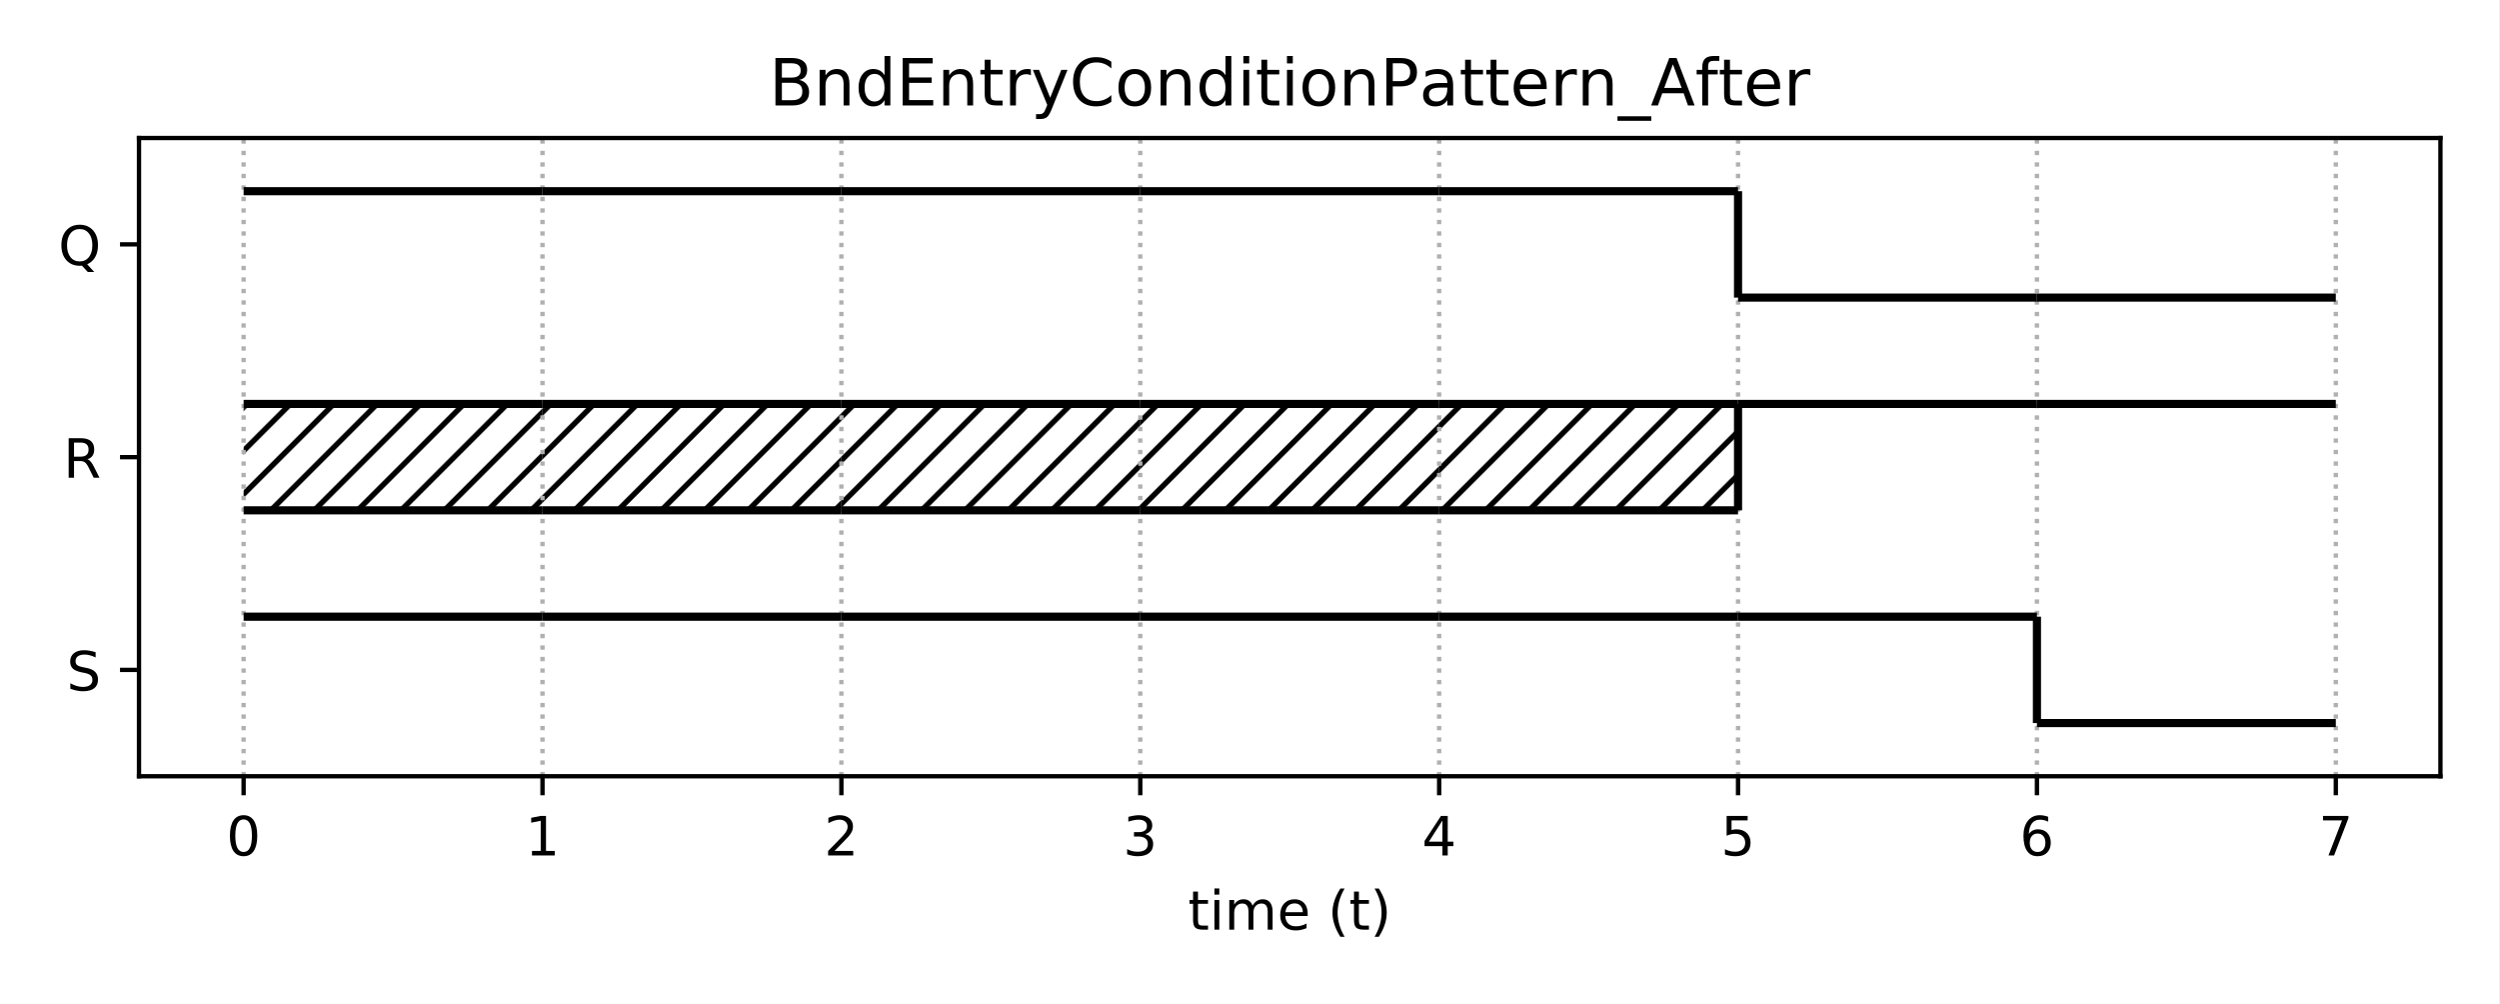
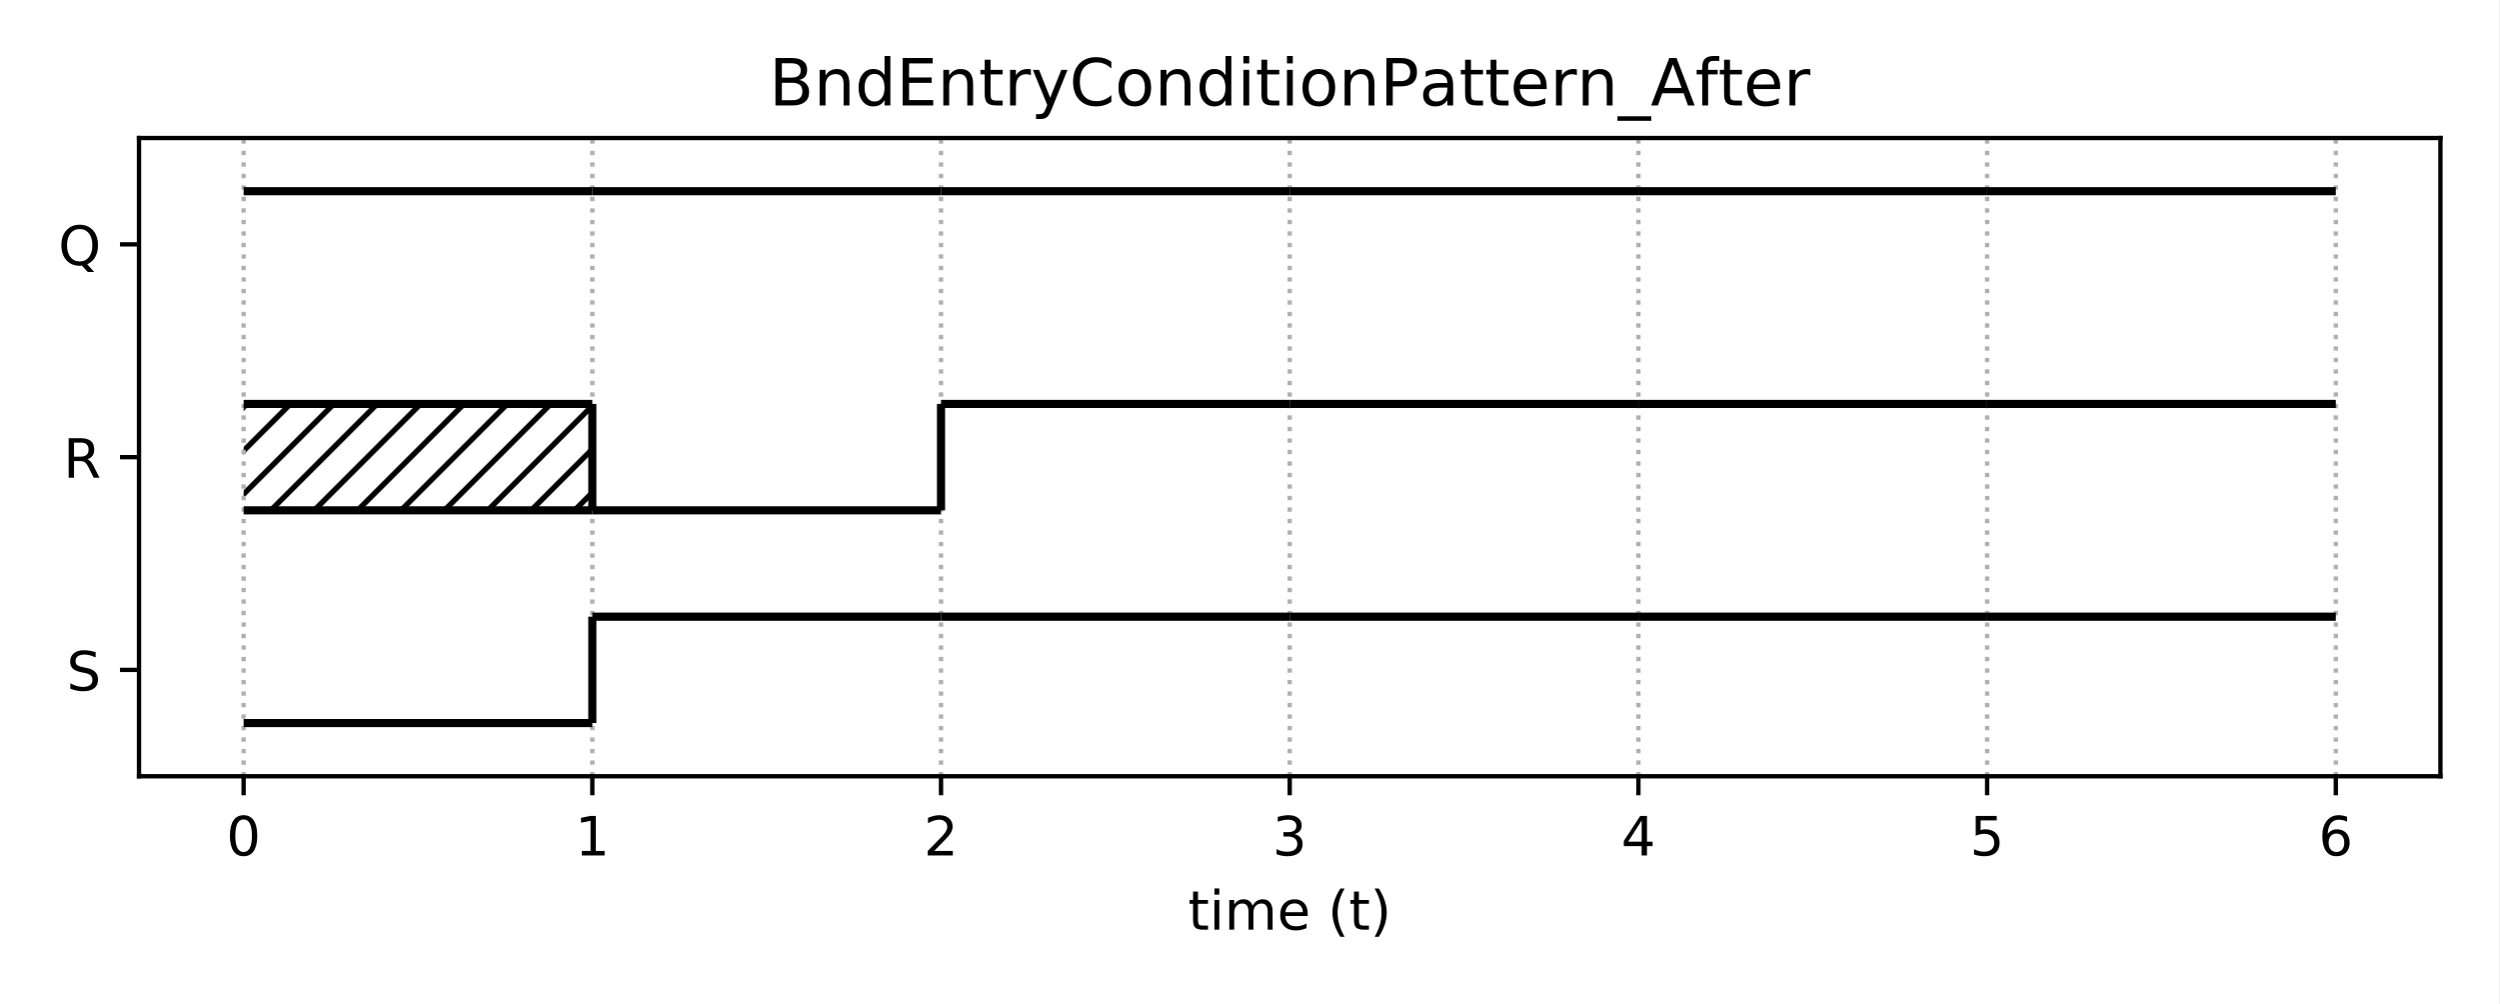
<svg xmlns="http://www.w3.org/2000/svg" xmlns:xlink="http://www.w3.org/1999/xlink" height="185.04pt" version="1.1" viewBox="0 0 460.8 185.04" width="460.8pt">
  <defs>
    <style type="text/css">
*{stroke-linecap:butt;stroke-linejoin:round;}
  </style>
  </defs>
  <g id="figure_1">
    <g id="patch_1">
      <path d="M 0 185.04  L 460.8 185.04  L 460.8 0  L 0 0  z " style="fill:#ffffff;" />
    </g>
    <g id="axes_1">
      <g id="patch_2">
        <path d="M 25.63 143.08  L 450 143.08  L 450 25.44  L 25.63 25.44  z " style="fill:#ffffff;" />
      </g>
      <g id="patch_3">
-         <path clip-path="url(#p8d4b587c6f)" d="M 44.92 94.063  L 100.033 94.063  L 100.033 74.457  L 44.92 74.457  z " style="fill:url(#hdbc1fb51c0);" />
-       </g>
-       <g id="patch_4">
-         <path clip-path="url(#p8d4b587c6f)" d="M 100.033 94.063  L 155.146 94.063  L 155.146 74.457  L 100.033 74.457  z " style="fill:url(#hdbc1fb51c0);" />
-       </g>
-       <g id="patch_5">
-         <path clip-path="url(#p8d4b587c6f)" d="M 155.146 94.063  L 210.259 94.063  L 210.259 74.457  L 155.146 74.457  z " style="fill:url(#hdbc1fb51c0);" />
-       </g>
-       <g id="patch_6">
-         <path clip-path="url(#p8d4b587c6f)" d="M 210.259 94.063  L 265.371 94.063  L 265.371 74.457  L 210.259 74.457  z " style="fill:url(#hdbc1fb51c0);" />
-       </g>
-       <g id="patch_7">
-         <path clip-path="url(#p8d4b587c6f)" d="M 265.371 94.063  L 320.484 94.063  L 320.484 74.457  L 265.371 74.457  z " style="fill:url(#hdbc1fb51c0);" />
+         <path clip-path="url(#p307d12cfac)" d="M 44.92 94.063  L 109.218 94.063  L 109.218 74.457  L 44.92 74.457  z " style="fill:url(#h319f6e6b4f);" />
      </g>
      <g id="matplotlib.axis_1">
        <g id="xtick_1">
          <g id="line2d_1">
-             <path clip-path="url(#p8d4b587c6f)" d="M 44.92 143.08  L 44.92 25.44  " style="fill:none;stroke:#b0b0b0;stroke-dasharray:0.8,1.32;stroke-dashoffset:0;stroke-width:0.8;" />
+             <path clip-path="url(#p307d12cfac)" d="M 44.92 143.08  L 44.92 25.44  " style="fill:none;stroke:#b0b0b0;stroke-dasharray:0.8,1.32;stroke-dashoffset:0;stroke-width:0.8;" />
          </g>
          <g id="line2d_2">
            <defs>
-               <path d="M 0 0  L 0 3.5  " id="mafd24cf2f3" style="stroke:#000000;stroke-width:0.8;" />
-             </defs>
-             <g>
-               <use style="stroke:#000000;stroke-width:0.8;" x="44.92" xlink:href="#mafd24cf2f3" y="143.08" />
+               <path d="M 0 0  L 0 3.5  " id="m34abd91638" style="stroke:#000000;stroke-width:0.8;" />
+             </defs>
+             <g>
+               <use style="stroke:#000000;stroke-width:0.8;" x="44.92" xlink:href="#m34abd91638" y="143.08" />
            </g>
          </g>
          <g id="text_1">
            <defs>
              <path d="M 31.781 66.406  Q 24.172 66.406 20.328 58.906  Q 16.5 51.422 16.5 36.375  Q 16.5 21.391 20.328 13.891  Q 24.172 6.391 31.781 6.391  Q 39.453 6.391 43.281 13.891  Q 47.125 21.391 47.125 36.375  Q 47.125 51.422 43.281 58.906  Q 39.453 66.406 31.781 66.406  z M 31.781 74.219  Q 44.047 74.219 50.516 64.516  Q 56.984 54.828 56.984 36.375  Q 56.984 17.969 50.516 8.266  Q 44.047 -1.422 31.781 -1.422  Q 19.531 -1.422 13.062 8.266  Q 6.594 17.969 6.594 36.375  Q 6.594 54.828 13.062 64.516  Q 19.531 74.219 31.781 74.219  z " id="DejaVuSans-48" />
            </defs>
            <g transform="translate(41.7383 157.6784)scale(0.1 -0.1)">
              <use xlink:href="#DejaVuSans-48" />
            </g>
          </g>
        </g>
        <g id="xtick_2">
          <g id="line2d_3">
-             <path clip-path="url(#p8d4b587c6f)" d="M 100.033 143.08  L 100.033 25.44  " style="fill:none;stroke:#b0b0b0;stroke-dasharray:0.8,1.32;stroke-dashoffset:0;stroke-width:0.8;" />
+             <path clip-path="url(#p307d12cfac)" d="M 109.218 143.08  L 109.218 25.44  " style="fill:none;stroke:#b0b0b0;stroke-dasharray:0.8,1.32;stroke-dashoffset:0;stroke-width:0.8;" />
          </g>
          <g id="line2d_4">
            <g>
-               <use style="stroke:#000000;stroke-width:0.8;" x="100.033" xlink:href="#mafd24cf2f3" y="143.08" />
+               <use style="stroke:#000000;stroke-width:0.8;" x="109.218" xlink:href="#m34abd91638" y="143.08" />
            </g>
          </g>
          <g id="text_2">
            <defs>
              <path d="M 12.406 8.297  L 28.516 8.297  L 28.516 63.922  L 10.984 60.406  L 10.984 69.391  L 28.422 72.906  L 38.281 72.906  L 38.281 8.297  L 54.391 8.297  L 54.391 0  L 12.406 0  z " id="DejaVuSans-49" />
            </defs>
-             <g transform="translate(96.85128 157.6784)scale(0.1 -0.1)">
+             <g transform="translate(106.0368 157.6784)scale(0.1 -0.1)">
              <use xlink:href="#DejaVuSans-49" />
            </g>
          </g>
        </g>
        <g id="xtick_3">
          <g id="line2d_5">
-             <path clip-path="url(#p8d4b587c6f)" d="M 155.146 143.08  L 155.146 25.44  " style="fill:none;stroke:#b0b0b0;stroke-dasharray:0.8,1.32;stroke-dashoffset:0;stroke-width:0.8;" />
+             <path clip-path="url(#p307d12cfac)" d="M 173.517 143.08  L 173.517 25.44  " style="fill:none;stroke:#b0b0b0;stroke-dasharray:0.8,1.32;stroke-dashoffset:0;stroke-width:0.8;" />
          </g>
          <g id="line2d_6">
            <g>
-               <use style="stroke:#000000;stroke-width:0.8;" x="155.146" xlink:href="#mafd24cf2f3" y="143.08" />
+               <use style="stroke:#000000;stroke-width:0.8;" x="173.517" xlink:href="#m34abd91638" y="143.08" />
            </g>
          </g>
          <g id="text_3">
            <defs>
              <path d="M 19.188 8.297  L 53.609 8.297  L 53.609 0  L 7.328 0  L 7.328 8.297  Q 12.938 14.109 22.625 23.891  Q 32.328 33.688 34.812 36.531  Q 39.547 41.844 41.422 45.531  Q 43.312 49.219 43.312 52.781  Q 43.312 58.594 39.234 62.25  Q 35.156 65.922 28.609 65.922  Q 23.969 65.922 18.812 64.312  Q 13.672 62.703 7.812 59.422  L 7.812 69.391  Q 13.766 71.781 18.938 73  Q 24.125 74.219 28.422 74.219  Q 39.75 74.219 46.484 68.547  Q 53.219 62.891 53.219 53.422  Q 53.219 48.922 51.531 44.891  Q 49.859 40.875 45.406 35.406  Q 44.188 33.984 37.641 27.219  Q 31.109 20.453 19.188 8.297  z " id="DejaVuSans-50" />
            </defs>
-             <g transform="translate(151.9643 157.6784)scale(0.1 -0.1)">
+             <g transform="translate(170.3353 157.6784)scale(0.1 -0.1)">
              <use xlink:href="#DejaVuSans-50" />
            </g>
          </g>
        </g>
        <g id="xtick_4">
          <g id="line2d_7">
-             <path clip-path="url(#p8d4b587c6f)" d="M 210.259 143.08  L 210.259 25.44  " style="fill:none;stroke:#b0b0b0;stroke-dasharray:0.8,1.32;stroke-dashoffset:0;stroke-width:0.8;" />
+             <path clip-path="url(#p307d12cfac)" d="M 237.815 143.08  L 237.815 25.44  " style="fill:none;stroke:#b0b0b0;stroke-dasharray:0.8,1.32;stroke-dashoffset:0;stroke-width:0.8;" />
          </g>
          <g id="line2d_8">
            <g>
-               <use style="stroke:#000000;stroke-width:0.8;" x="210.259" xlink:href="#mafd24cf2f3" y="143.08" />
+               <use style="stroke:#000000;stroke-width:0.8;" x="237.815" xlink:href="#m34abd91638" y="143.08" />
            </g>
          </g>
          <g id="text_4">
            <defs>
              <path d="M 40.578 39.312  Q 47.656 37.797 51.625 33  Q 55.609 28.219 55.609 21.188  Q 55.609 10.406 48.188 4.484  Q 40.766 -1.422 27.094 -1.422  Q 22.516 -1.422 17.656 -0.516  Q 12.797 0.391 7.625 2.203  L 7.625 11.719  Q 11.719 9.328 16.594 8.109  Q 21.484 6.891 26.812 6.891  Q 36.078 6.891 40.938 10.547  Q 45.797 14.203 45.797 21.188  Q 45.797 27.641 41.281 31.266  Q 36.766 34.906 28.719 34.906  L 20.219 34.906  L 20.219 43.016  L 29.109 43.016  Q 36.375 43.016 40.234 45.922  Q 44.094 48.828 44.094 54.297  Q 44.094 59.906 40.109 62.906  Q 36.141 65.922 28.719 65.922  Q 24.656 65.922 20.016 65.031  Q 15.375 64.156 9.812 62.312  L 9.812 71.094  Q 15.438 72.656 20.344 73.438  Q 25.25 74.219 29.594 74.219  Q 40.828 74.219 47.359 69.109  Q 53.906 64.016 53.906 55.328  Q 53.906 49.266 50.438 45.094  Q 46.969 40.922 40.578 39.312  z " id="DejaVuSans-51" />
            </defs>
-             <g transform="translate(207.0773 157.6784)scale(0.1 -0.1)">
+             <g transform="translate(234.6337 157.6784)scale(0.1 -0.1)">
              <use xlink:href="#DejaVuSans-51" />
            </g>
          </g>
        </g>
        <g id="xtick_5">
          <g id="line2d_9">
-             <path clip-path="url(#p8d4b587c6f)" d="M 265.371 143.08  L 265.371 25.44  " style="fill:none;stroke:#b0b0b0;stroke-dasharray:0.8,1.32;stroke-dashoffset:0;stroke-width:0.8;" />
+             <path clip-path="url(#p307d12cfac)" d="M 302.113 143.08  L 302.113 25.44  " style="fill:none;stroke:#b0b0b0;stroke-dasharray:0.8,1.32;stroke-dashoffset:0;stroke-width:0.8;" />
          </g>
          <g id="line2d_10">
            <g>
-               <use style="stroke:#000000;stroke-width:0.8;" x="265.371" xlink:href="#mafd24cf2f3" y="143.08" />
+               <use style="stroke:#000000;stroke-width:0.8;" x="302.113" xlink:href="#m34abd91638" y="143.08" />
            </g>
          </g>
          <g id="text_5">
            <defs>
              <path d="M 37.797 64.312  L 12.891 25.391  L 37.797 25.391  z M 35.203 72.906  L 47.609 72.906  L 47.609 25.391  L 58.016 25.391  L 58.016 17.188  L 47.609 17.188  L 47.609 0  L 37.797 0  L 37.797 17.188  L 4.891 17.188  L 4.891 26.703  z " id="DejaVuSans-52" />
            </defs>
-             <g transform="translate(262.1902 157.6784)scale(0.1 -0.1)">
+             <g transform="translate(298.9322 157.6784)scale(0.1 -0.1)">
              <use xlink:href="#DejaVuSans-52" />
            </g>
          </g>
        </g>
        <g id="xtick_6">
          <g id="line2d_11">
-             <path clip-path="url(#p8d4b587c6f)" d="M 320.484 143.08  L 320.484 25.44  " style="fill:none;stroke:#b0b0b0;stroke-dasharray:0.8,1.32;stroke-dashoffset:0;stroke-width:0.8;" />
+             <path clip-path="url(#p307d12cfac)" d="M 366.412 143.08  L 366.412 25.44  " style="fill:none;stroke:#b0b0b0;stroke-dasharray:0.8,1.32;stroke-dashoffset:0;stroke-width:0.8;" />
          </g>
          <g id="line2d_12">
            <g>
-               <use style="stroke:#000000;stroke-width:0.8;" x="320.484" xlink:href="#mafd24cf2f3" y="143.08" />
+               <use style="stroke:#000000;stroke-width:0.8;" x="366.412" xlink:href="#m34abd91638" y="143.08" />
            </g>
          </g>
          <g id="text_6">
            <defs>
              <path d="M 10.797 72.906  L 49.516 72.906  L 49.516 64.594  L 19.828 64.594  L 19.828 46.734  Q 21.969 47.469 24.109 47.828  Q 26.266 48.188 28.422 48.188  Q 40.625 48.188 47.75 41.5  Q 54.891 34.812 54.891 23.391  Q 54.891 11.625 47.562 5.094  Q 40.234 -1.422 26.906 -1.422  Q 22.312 -1.422 17.547 -0.641  Q 12.797 0.141 7.719 1.703  L 7.719 11.625  Q 12.109 9.234 16.797 8.062  Q 21.484 6.891 26.703 6.891  Q 35.156 6.891 40.078 11.328  Q 45.016 15.766 45.016 23.391  Q 45.016 31 40.078 35.438  Q 35.156 39.891 26.703 39.891  Q 22.75 39.891 18.812 39.016  Q 14.891 38.141 10.797 36.281  z " id="DejaVuSans-53" />
            </defs>
-             <g transform="translate(317.3032 157.6784)scale(0.1 -0.1)">
+             <g transform="translate(363.2307 157.6784)scale(0.1 -0.1)">
              <use xlink:href="#DejaVuSans-53" />
            </g>
          </g>
        </g>
        <g id="xtick_7">
          <g id="line2d_13">
-             <path clip-path="url(#p8d4b587c6f)" d="M 375.597 143.08  L 375.597 25.44  " style="fill:none;stroke:#b0b0b0;stroke-dasharray:0.8,1.32;stroke-dashoffset:0;stroke-width:0.8;" />
+             <path clip-path="url(#p307d12cfac)" d="M 430.71 143.08  L 430.71 25.44  " style="fill:none;stroke:#b0b0b0;stroke-dasharray:0.8,1.32;stroke-dashoffset:0;stroke-width:0.8;" />
          </g>
          <g id="line2d_14">
            <g>
-               <use style="stroke:#000000;stroke-width:0.8;" x="375.597" xlink:href="#mafd24cf2f3" y="143.08" />
+               <use style="stroke:#000000;stroke-width:0.8;" x="430.71" xlink:href="#m34abd91638" y="143.08" />
            </g>
          </g>
          <g id="text_7">
            <defs>
              <path d="M 33.016 40.375  Q 26.375 40.375 22.484 35.828  Q 18.609 31.297 18.609 23.391  Q 18.609 15.531 22.484 10.953  Q 26.375 6.391 33.016 6.391  Q 39.656 6.391 43.531 10.953  Q 47.406 15.531 47.406 23.391  Q 47.406 31.297 43.531 35.828  Q 39.656 40.375 33.016 40.375  z M 52.594 71.297  L 52.594 62.312  Q 48.875 64.062 45.094 64.984  Q 41.312 65.922 37.594 65.922  Q 27.828 65.922 22.672 59.328  Q 17.531 52.734 16.797 39.406  Q 19.672 43.656 24.016 45.922  Q 28.375 48.188 33.594 48.188  Q 44.578 48.188 50.953 41.516  Q 57.328 34.859 57.328 23.391  Q 57.328 12.156 50.688 5.359  Q 44.047 -1.422 33.016 -1.422  Q 20.359 -1.422 13.672 8.266  Q 6.984 17.969 6.984 36.375  Q 6.984 53.656 15.188 63.938  Q 23.391 74.219 37.203 74.219  Q 40.922 74.219 44.703 73.484  Q 48.484 72.75 52.594 71.297  z " id="DejaVuSans-54" />
            </defs>
-             <g transform="translate(372.4162 157.6784)scale(0.1 -0.1)">
+             <g transform="translate(427.5292 157.6784)scale(0.1 -0.1)">
              <use xlink:href="#DejaVuSans-54" />
            </g>
          </g>
        </g>
-         <g id="xtick_8">
-           <g id="line2d_15">
-             <path clip-path="url(#p8d4b587c6f)" d="M 430.71 143.08  L 430.71 25.44  " style="fill:none;stroke:#b0b0b0;stroke-dasharray:0.8,1.32;stroke-dashoffset:0;stroke-width:0.8;" />
-           </g>
-           <g id="line2d_16">
-             <g>
-               <use style="stroke:#000000;stroke-width:0.8;" x="430.71" xlink:href="#mafd24cf2f3" y="143.08" />
-             </g>
-           </g>
-           <g id="text_8">
-             <defs>
-               <path d="M 8.203 72.906  L 55.078 72.906  L 55.078 68.703  L 28.609 0  L 18.312 0  L 43.219 64.594  L 8.203 64.594  z " id="DejaVuSans-55" />
-             </defs>
-             <g transform="translate(427.5292 157.6784)scale(0.1 -0.1)">
-               <use xlink:href="#DejaVuSans-55" />
-             </g>
-           </g>
-         </g>
-         <g id="text_9">
+         <g id="text_8">
          <defs>
            <path d="M 18.312 70.219  L 18.312 54.688  L 36.812 54.688  L 36.812 47.703  L 18.312 47.703  L 18.312 18.016  Q 18.312 11.328 20.141 9.422  Q 21.969 7.516 27.594 7.516  L 36.812 7.516  L 36.812 0  L 27.594 0  Q 17.188 0 13.234 3.875  Q 9.281 7.766 9.281 18.016  L 9.281 47.703  L 2.688 47.703  L 2.688 54.688  L 9.281 54.688  L 9.281 70.219  z " id="DejaVuSans-116" />
            <path d="M 9.422 54.688  L 18.406 54.688  L 18.406 0  L 9.422 0  z M 9.422 75.984  L 18.406 75.984  L 18.406 64.594  L 9.422 64.594  z " id="DejaVuSans-105" />
            <path d="M 52 44.188  Q 55.375 50.25 60.062 53.125  Q 64.75 56 71.094 56  Q 79.641 56 84.281 50.016  Q 88.922 44.047 88.922 33.016  L 88.922 0  L 79.891 0  L 79.891 32.719  Q 79.891 40.578 77.094 44.375  Q 74.312 48.188 68.609 48.188  Q 61.625 48.188 57.562 43.547  Q 53.516 38.922 53.516 30.906  L 53.516 0  L 44.484 0  L 44.484 32.719  Q 44.484 40.625 41.703 44.406  Q 38.922 48.188 33.109 48.188  Q 26.219 48.188 22.156 43.531  Q 18.109 38.875 18.109 30.906  L 18.109 0  L 9.078 0  L 9.078 54.688  L 18.109 54.688  L 18.109 46.188  Q 21.188 51.219 25.484 53.609  Q 29.781 56 35.688 56  Q 41.656 56 45.828 52.969  Q 50 49.953 52 44.188  z " id="DejaVuSans-109" />
            <path d="M 56.203 29.594  L 56.203 25.203  L 14.891 25.203  Q 15.484 15.922 20.484 11.062  Q 25.484 6.203 34.422 6.203  Q 39.594 6.203 44.453 7.469  Q 49.312 8.734 54.109 11.281  L 54.109 2.781  Q 49.266 0.734 44.188 -0.344  Q 39.109 -1.422 33.891 -1.422  Q 20.797 -1.422 13.156 6.188  Q 5.516 13.812 5.516 26.812  Q 5.516 40.234 12.766 48.109  Q 20.016 56 32.328 56  Q 43.359 56 49.781 48.891  Q 56.203 41.797 56.203 29.594  z M 47.219 32.234  Q 47.125 39.594 43.094 43.984  Q 39.062 48.391 32.422 48.391  Q 24.906 48.391 20.391 44.141  Q 15.875 39.891 15.188 32.172  z " id="DejaVuSans-101" />
            <path id="DejaVuSans-32" />
            <path d="M 31 75.875  Q 24.469 64.656 21.281 53.656  Q 18.109 42.672 18.109 31.391  Q 18.109 20.125 21.312 9.062  Q 24.516 -2 31 -13.188  L 23.188 -13.188  Q 15.875 -1.703 12.234 9.375  Q 8.594 20.453 8.594 31.391  Q 8.594 42.281 12.203 53.312  Q 15.828 64.359 23.188 75.875  z " id="DejaVuSans-40" />
            <path d="M 8.016 75.875  L 15.828 75.875  Q 23.141 64.359 26.781 53.312  Q 30.422 42.281 30.422 31.391  Q 30.422 20.453 26.781 9.375  Q 23.141 -1.703 15.828 -13.188  L 8.016 -13.188  Q 14.5 -2 17.703 9.062  Q 20.906 20.125 20.906 31.391  Q 20.906 42.672 17.703 53.656  Q 14.5 64.656 8.016 75.875  z " id="DejaVuSans-41" />
          </defs>
          <g transform="translate(219.0681 171.3566)scale(0.1 -0.1)">
            <use xlink:href="#DejaVuSans-116" />
            <use x="39.209" xlink:href="#DejaVuSans-105" />
            <use x="66.992" xlink:href="#DejaVuSans-109" />
            <use x="164.404" xlink:href="#DejaVuSans-101" />
            <use x="225.928" xlink:href="#DejaVuSans-32" />
            <use x="257.715" xlink:href="#DejaVuSans-40" />
            <use x="296.729" xlink:href="#DejaVuSans-116" />
            <use x="335.938" xlink:href="#DejaVuSans-41" />
          </g>
        </g>
      </g>
      <g id="matplotlib.axis_2">
        <g id="ytick_1">
-           <g id="line2d_17">
-             <defs>
-               <path d="M 0 0  L -3.5 0  " id="mb2162eb96f" style="stroke:#000000;stroke-width:0.8;" />
-             </defs>
-             <g>
-               <use style="stroke:#000000;stroke-width:0.8;" x="25.63" xlink:href="#mb2162eb96f" y="123.473" />
-             </g>
-           </g>
-           <g id="text_10">
+           <g id="line2d_15">
+             <defs>
+               <path d="M 0 0  L -3.5 0  " id="ma749a295ae" style="stroke:#000000;stroke-width:0.8;" />
+             </defs>
+             <g>
+               <use style="stroke:#000000;stroke-width:0.8;" x="25.63" xlink:href="#ma749a295ae" y="123.473" />
+             </g>
+           </g>
+           <g id="text_9">
            <defs>
              <path d="M 53.516 70.516  L 53.516 60.891  Q 47.906 63.578 42.922 64.891  Q 37.938 66.219 33.297 66.219  Q 25.25 66.219 20.875 63.094  Q 16.5 59.969 16.5 54.203  Q 16.5 49.359 19.406 46.891  Q 22.312 44.438 30.422 42.922  L 36.375 41.703  Q 47.406 39.594 52.656 34.297  Q 57.906 29 57.906 20.125  Q 57.906 9.516 50.797 4.047  Q 43.703 -1.422 29.984 -1.422  Q 24.812 -1.422 18.969 -0.25  Q 13.141 0.922 6.891 3.219  L 6.891 13.375  Q 12.891 10.016 18.656 8.297  Q 24.422 6.594 29.984 6.594  Q 38.422 6.594 43.016 9.906  Q 47.609 13.234 47.609 19.391  Q 47.609 24.75 44.312 27.781  Q 41.016 30.812 33.5 32.328  L 27.484 33.5  Q 16.453 35.688 11.516 40.375  Q 6.594 45.062 6.594 53.422  Q 6.594 63.094 13.406 68.656  Q 20.219 74.219 32.172 74.219  Q 37.312 74.219 42.625 73.281  Q 47.953 72.359 53.516 70.516  z " id="DejaVuSans-83" />
            </defs>
            <g transform="translate(12.28156 127.2726)scale(0.1 -0.1)">
              <use xlink:href="#DejaVuSans-83" />
            </g>
          </g>
        </g>
        <g id="ytick_2">
-           <g id="line2d_18">
-             <g>
-               <use style="stroke:#000000;stroke-width:0.8;" x="25.63" xlink:href="#mb2162eb96f" y="84.26" />
-             </g>
-           </g>
-           <g id="text_11">
+           <g id="line2d_16">
+             <g>
+               <use style="stroke:#000000;stroke-width:0.8;" x="25.63" xlink:href="#ma749a295ae" y="84.26" />
+             </g>
+           </g>
+           <g id="text_10">
            <defs>
              <path d="M 44.391 34.188  Q 47.562 33.109 50.562 29.594  Q 53.562 26.078 56.594 19.922  L 66.609 0  L 56 0  L 46.688 18.703  Q 43.062 26.031 39.672 28.422  Q 36.281 30.812 30.422 30.812  L 19.672 30.812  L 19.672 0  L 9.812 0  L 9.812 72.906  L 32.078 72.906  Q 44.578 72.906 50.734 67.672  Q 56.891 62.453 56.891 51.906  Q 56.891 45.016 53.688 40.469  Q 50.484 35.938 44.391 34.188  z M 19.672 64.797  L 19.672 38.922  L 32.078 38.922  Q 39.203 38.922 42.844 42.219  Q 46.484 45.516 46.484 51.906  Q 46.484 58.297 42.844 61.547  Q 39.203 64.797 32.078 64.797  z " id="DejaVuSans-82" />
            </defs>
            <g transform="translate(11.68156 88.05922)scale(0.1 -0.1)">
              <use xlink:href="#DejaVuSans-82" />
            </g>
          </g>
        </g>
        <g id="ytick_3">
-           <g id="line2d_19">
-             <g>
-               <use style="stroke:#000000;stroke-width:0.8;" x="25.63" xlink:href="#mb2162eb96f" y="45.047" />
-             </g>
-           </g>
-           <g id="text_12">
+           <g id="line2d_17">
+             <g>
+               <use style="stroke:#000000;stroke-width:0.8;" x="25.63" xlink:href="#ma749a295ae" y="45.047" />
+             </g>
+           </g>
+           <g id="text_11">
            <defs>
              <path d="M 39.406 66.219  Q 28.656 66.219 22.328 58.203  Q 16.016 50.203 16.016 36.375  Q 16.016 22.609 22.328 14.594  Q 28.656 6.594 39.406 6.594  Q 50.141 6.594 56.422 14.594  Q 62.703 22.609 62.703 36.375  Q 62.703 50.203 56.422 58.203  Q 50.141 66.219 39.406 66.219  z M 53.219 1.312  L 66.219 -12.891  L 54.297 -12.891  L 43.5 -1.219  Q 41.891 -1.312 41.031 -1.359  Q 40.188 -1.422 39.406 -1.422  Q 24.031 -1.422 14.812 8.859  Q 5.609 19.141 5.609 36.375  Q 5.609 53.656 14.812 63.938  Q 24.031 74.219 39.406 74.219  Q 54.734 74.219 63.906 63.938  Q 73.094 53.656 73.094 36.375  Q 73.094 23.688 67.984 14.641  Q 62.891 5.609 53.219 1.312  z " id="DejaVuSans-81" />
            </defs>
            <g transform="translate(10.75812 48.84589)scale(0.1 -0.1)">
              <use xlink:href="#DejaVuSans-81" />
            </g>
          </g>
        </g>
      </g>
      <g id="LineCollection_1">
-         <path clip-path="url(#p8d4b587c6f)" d="M 44.92 113.67  L 100.033 113.67  " style="fill:none;stroke:#000000;stroke-width:1.5;" />
+         <path clip-path="url(#p307d12cfac)" d="M 44.92 133.277  L 109.218 133.277  " style="fill:none;stroke:#000000;stroke-width:1.5;" />
      </g>
      <g id="LineCollection_2">
-         <path clip-path="url(#p8d4b587c6f)" d="M 100.033 113.67  L 155.146 113.67  " style="fill:none;stroke:#000000;stroke-width:1.5;" />
+         <path clip-path="url(#p307d12cfac)" d="M 109.218 113.67  L 173.517 113.67  " style="fill:none;stroke:#000000;stroke-width:1.5;" />
      </g>
      <g id="LineCollection_3">
-         <path clip-path="url(#p8d4b587c6f)" d="M 155.146 113.67  L 210.259 113.67  " style="fill:none;stroke:#000000;stroke-width:1.5;" />
+         <path clip-path="url(#p307d12cfac)" d="M 109.218 133.277  L 109.218 113.67  " style="fill:none;stroke:#000000;stroke-width:1.5;" />
      </g>
      <g id="LineCollection_4">
-         <path clip-path="url(#p8d4b587c6f)" d="M 210.259 113.67  L 265.371 113.67  " style="fill:none;stroke:#000000;stroke-width:1.5;" />
+         <path clip-path="url(#p307d12cfac)" d="M 173.517 113.67  L 237.815 113.67  " style="fill:none;stroke:#000000;stroke-width:1.5;" />
      </g>
      <g id="LineCollection_5">
-         <path clip-path="url(#p8d4b587c6f)" d="M 265.371 113.67  L 320.484 113.67  " style="fill:none;stroke:#000000;stroke-width:1.5;" />
+         <path clip-path="url(#p307d12cfac)" d="M 237.815 113.67  L 302.113 113.67  " style="fill:none;stroke:#000000;stroke-width:1.5;" />
      </g>
      <g id="LineCollection_6">
-         <path clip-path="url(#p8d4b587c6f)" d="M 320.484 113.67  L 375.597 113.67  " style="fill:none;stroke:#000000;stroke-width:1.5;" />
+         <path clip-path="url(#p307d12cfac)" d="M 302.113 113.67  L 366.412 113.67  " style="fill:none;stroke:#000000;stroke-width:1.5;" />
      </g>
      <g id="LineCollection_7">
-         <path clip-path="url(#p8d4b587c6f)" d="M 375.597 133.277  L 430.71 133.277  " style="fill:none;stroke:#000000;stroke-width:1.5;" />
+         <path clip-path="url(#p307d12cfac)" d="M 366.412 113.67  L 430.71 113.67  " style="fill:none;stroke:#000000;stroke-width:1.5;" />
      </g>
      <g id="LineCollection_8">
-         <path clip-path="url(#p8d4b587c6f)" d="M 375.597 133.277  L 375.597 113.67  " style="fill:none;stroke:#000000;stroke-width:1.5;" />
+         <path clip-path="url(#p307d12cfac)" d="M 44.92 94.063  L 109.218 94.063  " style="fill:none;stroke:#000000;stroke-width:1.5;" />
      </g>
      <g id="LineCollection_9">
-         <path clip-path="url(#p8d4b587c6f)" d="M 44.92 94.063  L 100.033 94.063  " style="fill:none;stroke:#000000;stroke-width:1.5;" />
+         <path clip-path="url(#p307d12cfac)" d="M 44.92 74.457  L 109.218 74.457  " style="fill:none;stroke:#000000;stroke-width:1.5;" />
      </g>
      <g id="LineCollection_10">
-         <path clip-path="url(#p8d4b587c6f)" d="M 44.92 74.457  L 100.033 74.457  " style="fill:none;stroke:#000000;stroke-width:1.5;" />
+         <path clip-path="url(#p307d12cfac)" d="M 109.218 94.063  L 173.517 94.063  " style="fill:none;stroke:#000000;stroke-width:1.5;" />
      </g>
      <g id="LineCollection_11">
-         <path clip-path="url(#p8d4b587c6f)" d="M 100.033 94.063  L 155.146 94.063  " style="fill:none;stroke:#000000;stroke-width:1.5;" />
+         <path clip-path="url(#p307d12cfac)" d="M 109.218 94.063  L 109.218 74.457  " style="fill:none;stroke:#000000;stroke-width:1.5;" />
      </g>
      <g id="LineCollection_12">
-         <path clip-path="url(#p8d4b587c6f)" d="M 100.033 74.457  L 155.146 74.457  " style="fill:none;stroke:#000000;stroke-width:1.5;" />
+         <path clip-path="url(#p307d12cfac)" d="M 173.517 74.457  L 237.815 74.457  " style="fill:none;stroke:#000000;stroke-width:1.5;" />
      </g>
      <g id="LineCollection_13">
-         <path clip-path="url(#p8d4b587c6f)" d="M 155.146 94.063  L 210.259 94.063  " style="fill:none;stroke:#000000;stroke-width:1.5;" />
+         <path clip-path="url(#p307d12cfac)" d="M 173.517 94.063  L 173.517 74.457  " style="fill:none;stroke:#000000;stroke-width:1.5;" />
      </g>
      <g id="LineCollection_14">
-         <path clip-path="url(#p8d4b587c6f)" d="M 155.146 74.457  L 210.259 74.457  " style="fill:none;stroke:#000000;stroke-width:1.5;" />
+         <path clip-path="url(#p307d12cfac)" d="M 237.815 74.457  L 302.113 74.457  " style="fill:none;stroke:#000000;stroke-width:1.5;" />
      </g>
      <g id="LineCollection_15">
-         <path clip-path="url(#p8d4b587c6f)" d="M 210.259 94.063  L 265.371 94.063  " style="fill:none;stroke:#000000;stroke-width:1.5;" />
+         <path clip-path="url(#p307d12cfac)" d="M 302.113 74.457  L 366.412 74.457  " style="fill:none;stroke:#000000;stroke-width:1.5;" />
      </g>
      <g id="LineCollection_16">
-         <path clip-path="url(#p8d4b587c6f)" d="M 210.259 74.457  L 265.371 74.457  " style="fill:none;stroke:#000000;stroke-width:1.5;" />
+         <path clip-path="url(#p307d12cfac)" d="M 366.412 74.457  L 430.71 74.457  " style="fill:none;stroke:#000000;stroke-width:1.5;" />
      </g>
      <g id="LineCollection_17">
-         <path clip-path="url(#p8d4b587c6f)" d="M 265.371 94.063  L 320.484 94.063  " style="fill:none;stroke:#000000;stroke-width:1.5;" />
+         <path clip-path="url(#p307d12cfac)" d="M 44.92 35.243  L 109.218 35.243  " style="fill:none;stroke:#000000;stroke-width:1.5;" />
      </g>
      <g id="LineCollection_18">
-         <path clip-path="url(#p8d4b587c6f)" d="M 265.371 74.457  L 320.484 74.457  " style="fill:none;stroke:#000000;stroke-width:1.5;" />
+         <path clip-path="url(#p307d12cfac)" d="M 109.218 35.243  L 173.517 35.243  " style="fill:none;stroke:#000000;stroke-width:1.5;" />
      </g>
      <g id="LineCollection_19">
-         <path clip-path="url(#p8d4b587c6f)" d="M 320.484 74.457  L 375.597 74.457  " style="fill:none;stroke:#000000;stroke-width:1.5;" />
+         <path clip-path="url(#p307d12cfac)" d="M 173.517 35.243  L 237.815 35.243  " style="fill:none;stroke:#000000;stroke-width:1.5;" />
      </g>
      <g id="LineCollection_20">
-         <path clip-path="url(#p8d4b587c6f)" d="M 320.484 94.063  L 320.484 74.457  " style="fill:none;stroke:#000000;stroke-width:1.5;" />
+         <path clip-path="url(#p307d12cfac)" d="M 237.815 35.243  L 302.113 35.243  " style="fill:none;stroke:#000000;stroke-width:1.5;" />
      </g>
      <g id="LineCollection_21">
-         <path clip-path="url(#p8d4b587c6f)" d="M 375.597 74.457  L 430.71 74.457  " style="fill:none;stroke:#000000;stroke-width:1.5;" />
+         <path clip-path="url(#p307d12cfac)" d="M 302.113 35.243  L 366.412 35.243  " style="fill:none;stroke:#000000;stroke-width:1.5;" />
      </g>
      <g id="LineCollection_22">
-         <path clip-path="url(#p8d4b587c6f)" d="M 44.92 35.243  L 100.033 35.243  " style="fill:none;stroke:#000000;stroke-width:1.5;" />
-       </g>
-       <g id="LineCollection_23">
-         <path clip-path="url(#p8d4b587c6f)" d="M 100.033 35.243  L 155.146 35.243  " style="fill:none;stroke:#000000;stroke-width:1.5;" />
-       </g>
-       <g id="LineCollection_24">
-         <path clip-path="url(#p8d4b587c6f)" d="M 155.146 35.243  L 210.259 35.243  " style="fill:none;stroke:#000000;stroke-width:1.5;" />
-       </g>
-       <g id="LineCollection_25">
-         <path clip-path="url(#p8d4b587c6f)" d="M 210.259 35.243  L 265.371 35.243  " style="fill:none;stroke:#000000;stroke-width:1.5;" />
-       </g>
-       <g id="LineCollection_26">
-         <path clip-path="url(#p8d4b587c6f)" d="M 265.371 35.243  L 320.484 35.243  " style="fill:none;stroke:#000000;stroke-width:1.5;" />
-       </g>
-       <g id="LineCollection_27">
-         <path clip-path="url(#p8d4b587c6f)" d="M 320.484 54.85  L 375.597 54.85  " style="fill:none;stroke:#000000;stroke-width:1.5;" />
-       </g>
-       <g id="LineCollection_28">
-         <path clip-path="url(#p8d4b587c6f)" d="M 320.484 54.85  L 320.484 35.243  " style="fill:none;stroke:#000000;stroke-width:1.5;" />
-       </g>
-       <g id="LineCollection_29">
-         <path clip-path="url(#p8d4b587c6f)" d="M 375.597 54.85  L 430.71 54.85  " style="fill:none;stroke:#000000;stroke-width:1.5;" />
-       </g>
-       <g id="patch_8">
+         <path clip-path="url(#p307d12cfac)" d="M 366.412 35.243  L 430.71 35.243  " style="fill:none;stroke:#000000;stroke-width:1.5;" />
+       </g>
+       <g id="patch_4">
        <path d="M 25.63 143.08  L 25.63 25.44  " style="fill:none;stroke:#000000;stroke-linecap:square;stroke-linejoin:miter;stroke-width:0.8;" />
      </g>
-       <g id="patch_9">
+       <g id="patch_5">
        <path d="M 450 143.08  L 450 25.44  " style="fill:none;stroke:#000000;stroke-linecap:square;stroke-linejoin:miter;stroke-width:0.8;" />
      </g>
-       <g id="patch_10">
+       <g id="patch_6">
        <path d="M 25.63 143.08  L 450 143.08  " style="fill:none;stroke:#000000;stroke-linecap:square;stroke-linejoin:miter;stroke-width:0.8;" />
      </g>
-       <g id="patch_11">
+       <g id="patch_7">
        <path d="M 25.63 25.44  L 450 25.44  " style="fill:none;stroke:#000000;stroke-linecap:square;stroke-linejoin:miter;stroke-width:0.8;" />
      </g>
-       <g id="text_13">
+       <g id="text_12">
        <defs>
          <path d="M 19.672 34.812  L 19.672 8.109  L 35.5 8.109  Q 43.453 8.109 47.281 11.406  Q 51.125 14.703 51.125 21.484  Q 51.125 28.328 47.281 31.562  Q 43.453 34.812 35.5 34.812  z M 19.672 64.797  L 19.672 42.828  L 34.281 42.828  Q 41.5 42.828 45.031 45.531  Q 48.578 48.25 48.578 53.812  Q 48.578 59.328 45.031 62.062  Q 41.5 64.797 34.281 64.797  z M 9.812 72.906  L 35.016 72.906  Q 46.297 72.906 52.391 68.219  Q 58.5 63.531 58.5 54.891  Q 58.5 48.188 55.375 44.234  Q 52.25 40.281 46.188 39.312  Q 53.469 37.75 57.5 32.781  Q 61.531 27.828 61.531 20.406  Q 61.531 10.641 54.891 5.312  Q 48.25 0 35.984 0  L 9.812 0  z " id="DejaVuSans-66" />
          <path d="M 54.891 33.016  L 54.891 0  L 45.906 0  L 45.906 32.719  Q 45.906 40.484 42.875 44.328  Q 39.844 48.188 33.797 48.188  Q 26.516 48.188 22.312 43.547  Q 18.109 38.922 18.109 30.906  L 18.109 0  L 9.078 0  L 9.078 54.688  L 18.109 54.688  L 18.109 46.188  Q 21.344 51.125 25.703 53.562  Q 30.078 56 35.797 56  Q 45.219 56 50.047 50.172  Q 54.891 44.344 54.891 33.016  z " id="DejaVuSans-110" />
          <path d="M 45.406 46.391  L 45.406 75.984  L 54.391 75.984  L 54.391 0  L 45.406 0  L 45.406 8.203  Q 42.578 3.328 38.25 0.953  Q 33.938 -1.422 27.875 -1.422  Q 17.969 -1.422 11.734 6.484  Q 5.516 14.406 5.516 27.297  Q 5.516 40.188 11.734 48.094  Q 17.969 56 27.875 56  Q 33.938 56 38.25 53.625  Q 42.578 51.266 45.406 46.391  z M 14.797 27.297  Q 14.797 17.391 18.875 11.75  Q 22.953 6.109 30.078 6.109  Q 37.203 6.109 41.297 11.75  Q 45.406 17.391 45.406 27.297  Q 45.406 37.203 41.297 42.844  Q 37.203 48.484 30.078 48.484  Q 22.953 48.484 18.875 42.844  Q 14.797 37.203 14.797 27.297  z " id="DejaVuSans-100" />
          <path d="M 9.812 72.906  L 55.906 72.906  L 55.906 64.594  L 19.672 64.594  L 19.672 43.016  L 54.391 43.016  L 54.391 34.719  L 19.672 34.719  L 19.672 8.297  L 56.781 8.297  L 56.781 0  L 9.812 0  z " id="DejaVuSans-69" />
          <path d="M 41.109 46.297  Q 39.594 47.172 37.812 47.578  Q 36.031 48 33.891 48  Q 26.266 48 22.188 43.047  Q 18.109 38.094 18.109 28.812  L 18.109 0  L 9.078 0  L 9.078 54.688  L 18.109 54.688  L 18.109 46.188  Q 20.953 51.172 25.484 53.578  Q 30.031 56 36.531 56  Q 37.453 56 38.578 55.875  Q 39.703 55.766 41.062 55.516  z " id="DejaVuSans-114" />
          <path d="M 32.172 -5.078  Q 28.375 -14.844 24.75 -17.812  Q 21.141 -20.797 15.094 -20.797  L 7.906 -20.797  L 7.906 -13.281  L 13.188 -13.281  Q 16.891 -13.281 18.938 -11.516  Q 21 -9.766 23.484 -3.219  L 25.094 0.875  L 2.984 54.688  L 12.5 54.688  L 29.594 11.922  L 46.688 54.688  L 56.203 54.688  z " id="DejaVuSans-121" />
          <path d="M 64.406 67.281  L 64.406 56.891  Q 59.422 61.531 53.781 63.812  Q 48.141 66.109 41.797 66.109  Q 29.297 66.109 22.656 58.469  Q 16.016 50.828 16.016 36.375  Q 16.016 21.969 22.656 14.328  Q 29.297 6.688 41.797 6.688  Q 48.141 6.688 53.781 8.984  Q 59.422 11.281 64.406 15.922  L 64.406 5.609  Q 59.234 2.094 53.438 0.328  Q 47.656 -1.422 41.219 -1.422  Q 24.656 -1.422 15.125 8.703  Q 5.609 18.844 5.609 36.375  Q 5.609 53.953 15.125 64.078  Q 24.656 74.219 41.219 74.219  Q 47.75 74.219 53.531 72.484  Q 59.328 70.75 64.406 67.281  z " id="DejaVuSans-67" />
          <path d="M 30.609 48.391  Q 23.391 48.391 19.188 42.75  Q 14.984 37.109 14.984 27.297  Q 14.984 17.484 19.156 11.844  Q 23.344 6.203 30.609 6.203  Q 37.797 6.203 41.984 11.859  Q 46.188 17.531 46.188 27.297  Q 46.188 37.016 41.984 42.703  Q 37.797 48.391 30.609 48.391  z M 30.609 56  Q 42.328 56 49.016 48.375  Q 55.719 40.766 55.719 27.297  Q 55.719 13.875 49.016 6.219  Q 42.328 -1.422 30.609 -1.422  Q 18.844 -1.422 12.172 6.219  Q 5.516 13.875 5.516 27.297  Q 5.516 40.766 12.172 48.375  Q 18.844 56 30.609 56  z " id="DejaVuSans-111" />
          <path d="M 19.672 64.797  L 19.672 37.406  L 32.078 37.406  Q 38.969 37.406 42.719 40.969  Q 46.484 44.531 46.484 51.125  Q 46.484 57.672 42.719 61.234  Q 38.969 64.797 32.078 64.797  z M 9.812 72.906  L 32.078 72.906  Q 44.344 72.906 50.609 67.359  Q 56.891 61.812 56.891 51.125  Q 56.891 40.328 50.609 34.812  Q 44.344 29.297 32.078 29.297  L 19.672 29.297  L 19.672 0  L 9.812 0  z " id="DejaVuSans-80" />
          <path d="M 34.281 27.484  Q 23.391 27.484 19.188 25  Q 14.984 22.516 14.984 16.5  Q 14.984 11.719 18.141 8.906  Q 21.297 6.109 26.703 6.109  Q 34.188 6.109 38.703 11.406  Q 43.219 16.703 43.219 25.484  L 43.219 27.484  z M 52.203 31.203  L 52.203 0  L 43.219 0  L 43.219 8.297  Q 40.141 3.328 35.547 0.953  Q 30.953 -1.422 24.312 -1.422  Q 15.922 -1.422 10.953 3.297  Q 6 8.016 6 15.922  Q 6 25.141 12.172 29.828  Q 18.359 34.516 30.609 34.516  L 43.219 34.516  L 43.219 35.406  Q 43.219 41.609 39.141 45  Q 35.062 48.391 27.688 48.391  Q 23 48.391 18.547 47.266  Q 14.109 46.141 10.016 43.891  L 10.016 52.203  Q 14.938 54.109 19.578 55.047  Q 24.219 56 28.609 56  Q 40.484 56 46.344 49.844  Q 52.203 43.703 52.203 31.203  z " id="DejaVuSans-97" />
          <path d="M 50.984 -16.609  L 50.984 -23.578  L -0.984 -23.578  L -0.984 -16.609  z " id="DejaVuSans-95" />
          <path d="M 34.188 63.188  L 20.797 26.906  L 47.609 26.906  z M 28.609 72.906  L 39.797 72.906  L 67.578 0  L 57.328 0  L 50.688 18.703  L 17.828 18.703  L 11.188 0  L 0.781 0  z " id="DejaVuSans-65" />
          <path d="M 37.109 75.984  L 37.109 68.5  L 28.516 68.5  Q 23.688 68.5 21.797 66.547  Q 19.922 64.594 19.922 59.516  L 19.922 54.688  L 34.719 54.688  L 34.719 47.703  L 19.922 47.703  L 19.922 0  L 10.891 0  L 10.891 47.703  L 2.297 47.703  L 2.297 54.688  L 10.891 54.688  L 10.891 58.5  Q 10.891 67.625 15.141 71.797  Q 19.391 75.984 28.609 75.984  z " id="DejaVuSans-102" />
        </defs>
        <g transform="translate(141.8122 19.44)scale(0.12 -0.12)">
          <use xlink:href="#DejaVuSans-66" />
          <use x="68.604" xlink:href="#DejaVuSans-110" />
          <use x="131.982" xlink:href="#DejaVuSans-100" />
          <use x="195.459" xlink:href="#DejaVuSans-69" />
          <use x="258.643" xlink:href="#DejaVuSans-110" />
          <use x="322.021" xlink:href="#DejaVuSans-116" />
          <use x="361.23" xlink:href="#DejaVuSans-114" />
          <use x="402.344" xlink:href="#DejaVuSans-121" />
          <use x="461.523" xlink:href="#DejaVuSans-67" />
          <use x="531.348" xlink:href="#DejaVuSans-111" />
          <use x="592.529" xlink:href="#DejaVuSans-110" />
          <use x="655.908" xlink:href="#DejaVuSans-100" />
          <use x="719.385" xlink:href="#DejaVuSans-105" />
          <use x="747.168" xlink:href="#DejaVuSans-116" />
          <use x="786.377" xlink:href="#DejaVuSans-105" />
          <use x="814.16" xlink:href="#DejaVuSans-111" />
          <use x="875.342" xlink:href="#DejaVuSans-110" />
          <use x="938.721" xlink:href="#DejaVuSans-80" />
          <use x="998.961" xlink:href="#DejaVuSans-97" />
          <use x="1060.24" xlink:href="#DejaVuSans-116" />
          <use x="1099.449" xlink:href="#DejaVuSans-116" />
          <use x="1138.658" xlink:href="#DejaVuSans-101" />
          <use x="1200.182" xlink:href="#DejaVuSans-114" />
          <use x="1241.279" xlink:href="#DejaVuSans-110" />
          <use x="1304.658" xlink:href="#DejaVuSans-95" />
          <use x="1354.658" xlink:href="#DejaVuSans-65" />
          <use x="1423.02" xlink:href="#DejaVuSans-102" />
          <use x="1458.209" xlink:href="#DejaVuSans-116" />
          <use x="1497.418" xlink:href="#DejaVuSans-101" />
          <use x="1558.941" xlink:href="#DejaVuSans-114" />
        </g>
      </g>
    </g>
  </g>
  <defs>
-     <clipPath id="p8d4b587c6f">
+     <clipPath id="p307d12cfac">
      <rect height="117.64" width="424.37" x="25.63" y="25.44" />
    </clipPath>
  </defs>
  <defs>
-     <pattern height="72" id="hdbc1fb51c0" patternUnits="userSpaceOnUse" width="72" x="0" y="0">
+     <pattern height="72" id="h319f6e6b4f" patternUnits="userSpaceOnUse" width="72" x="0" y="0">
      <rect fill="none" height="73" width="73" x="0" y="0" />
      <path d="M -36 36  L 36 -36  M -32 40  L 40 -32  M -28 44  L 44 -28  M -24 48  L 48 -24  M -20 52  L 52 -20  M -16 56  L 56 -16  M -12 60  L 60 -12  M -8 64  L 64 -8  M -4 68  L 68 -4  M 0 72  L 72 0  M 4 76  L 76 4  M 8 80  L 80 8  M 12 84  L 84 12  M 16 88  L 88 16  M 20 92  L 92 20  M 24 96  L 96 24  M 28 100  L 100 28  M 32 104  L 104 32  M 36 108  L 108 36  " style="fill:#000000;stroke:#000000;stroke-linecap:butt;stroke-linejoin:miter;stroke-width:1.0;" />
    </pattern>
  </defs>
</svg>
